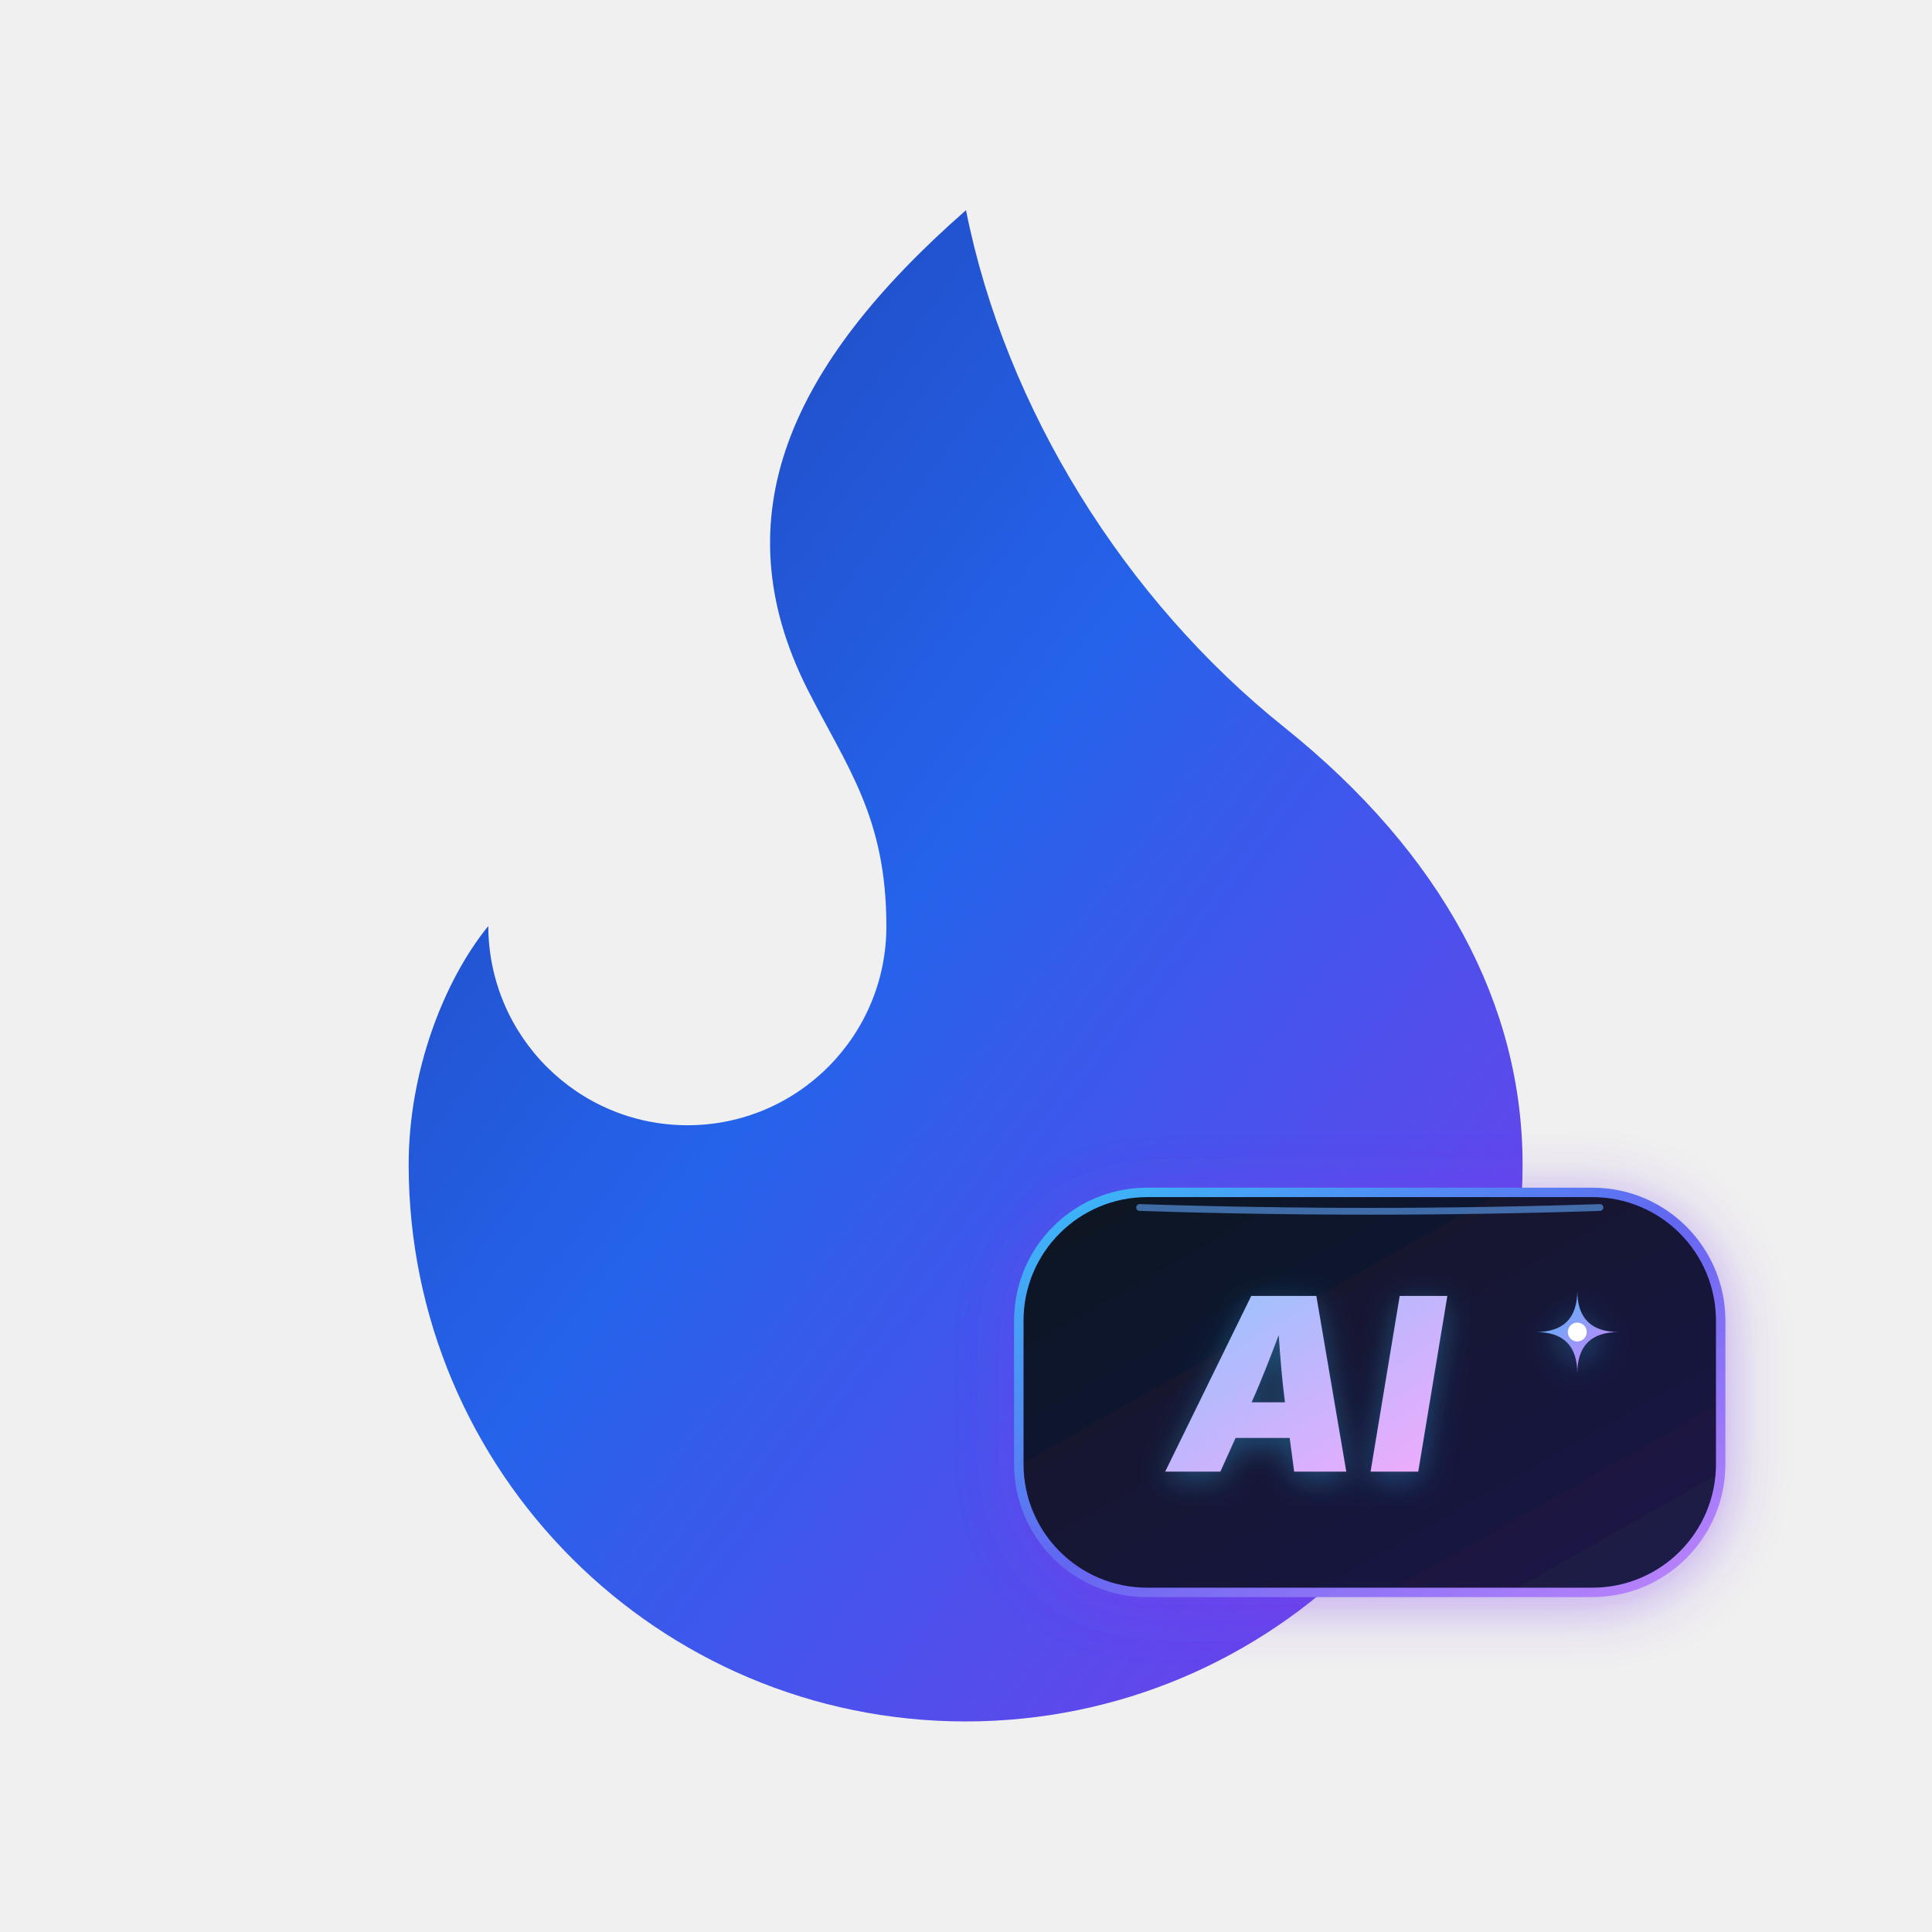
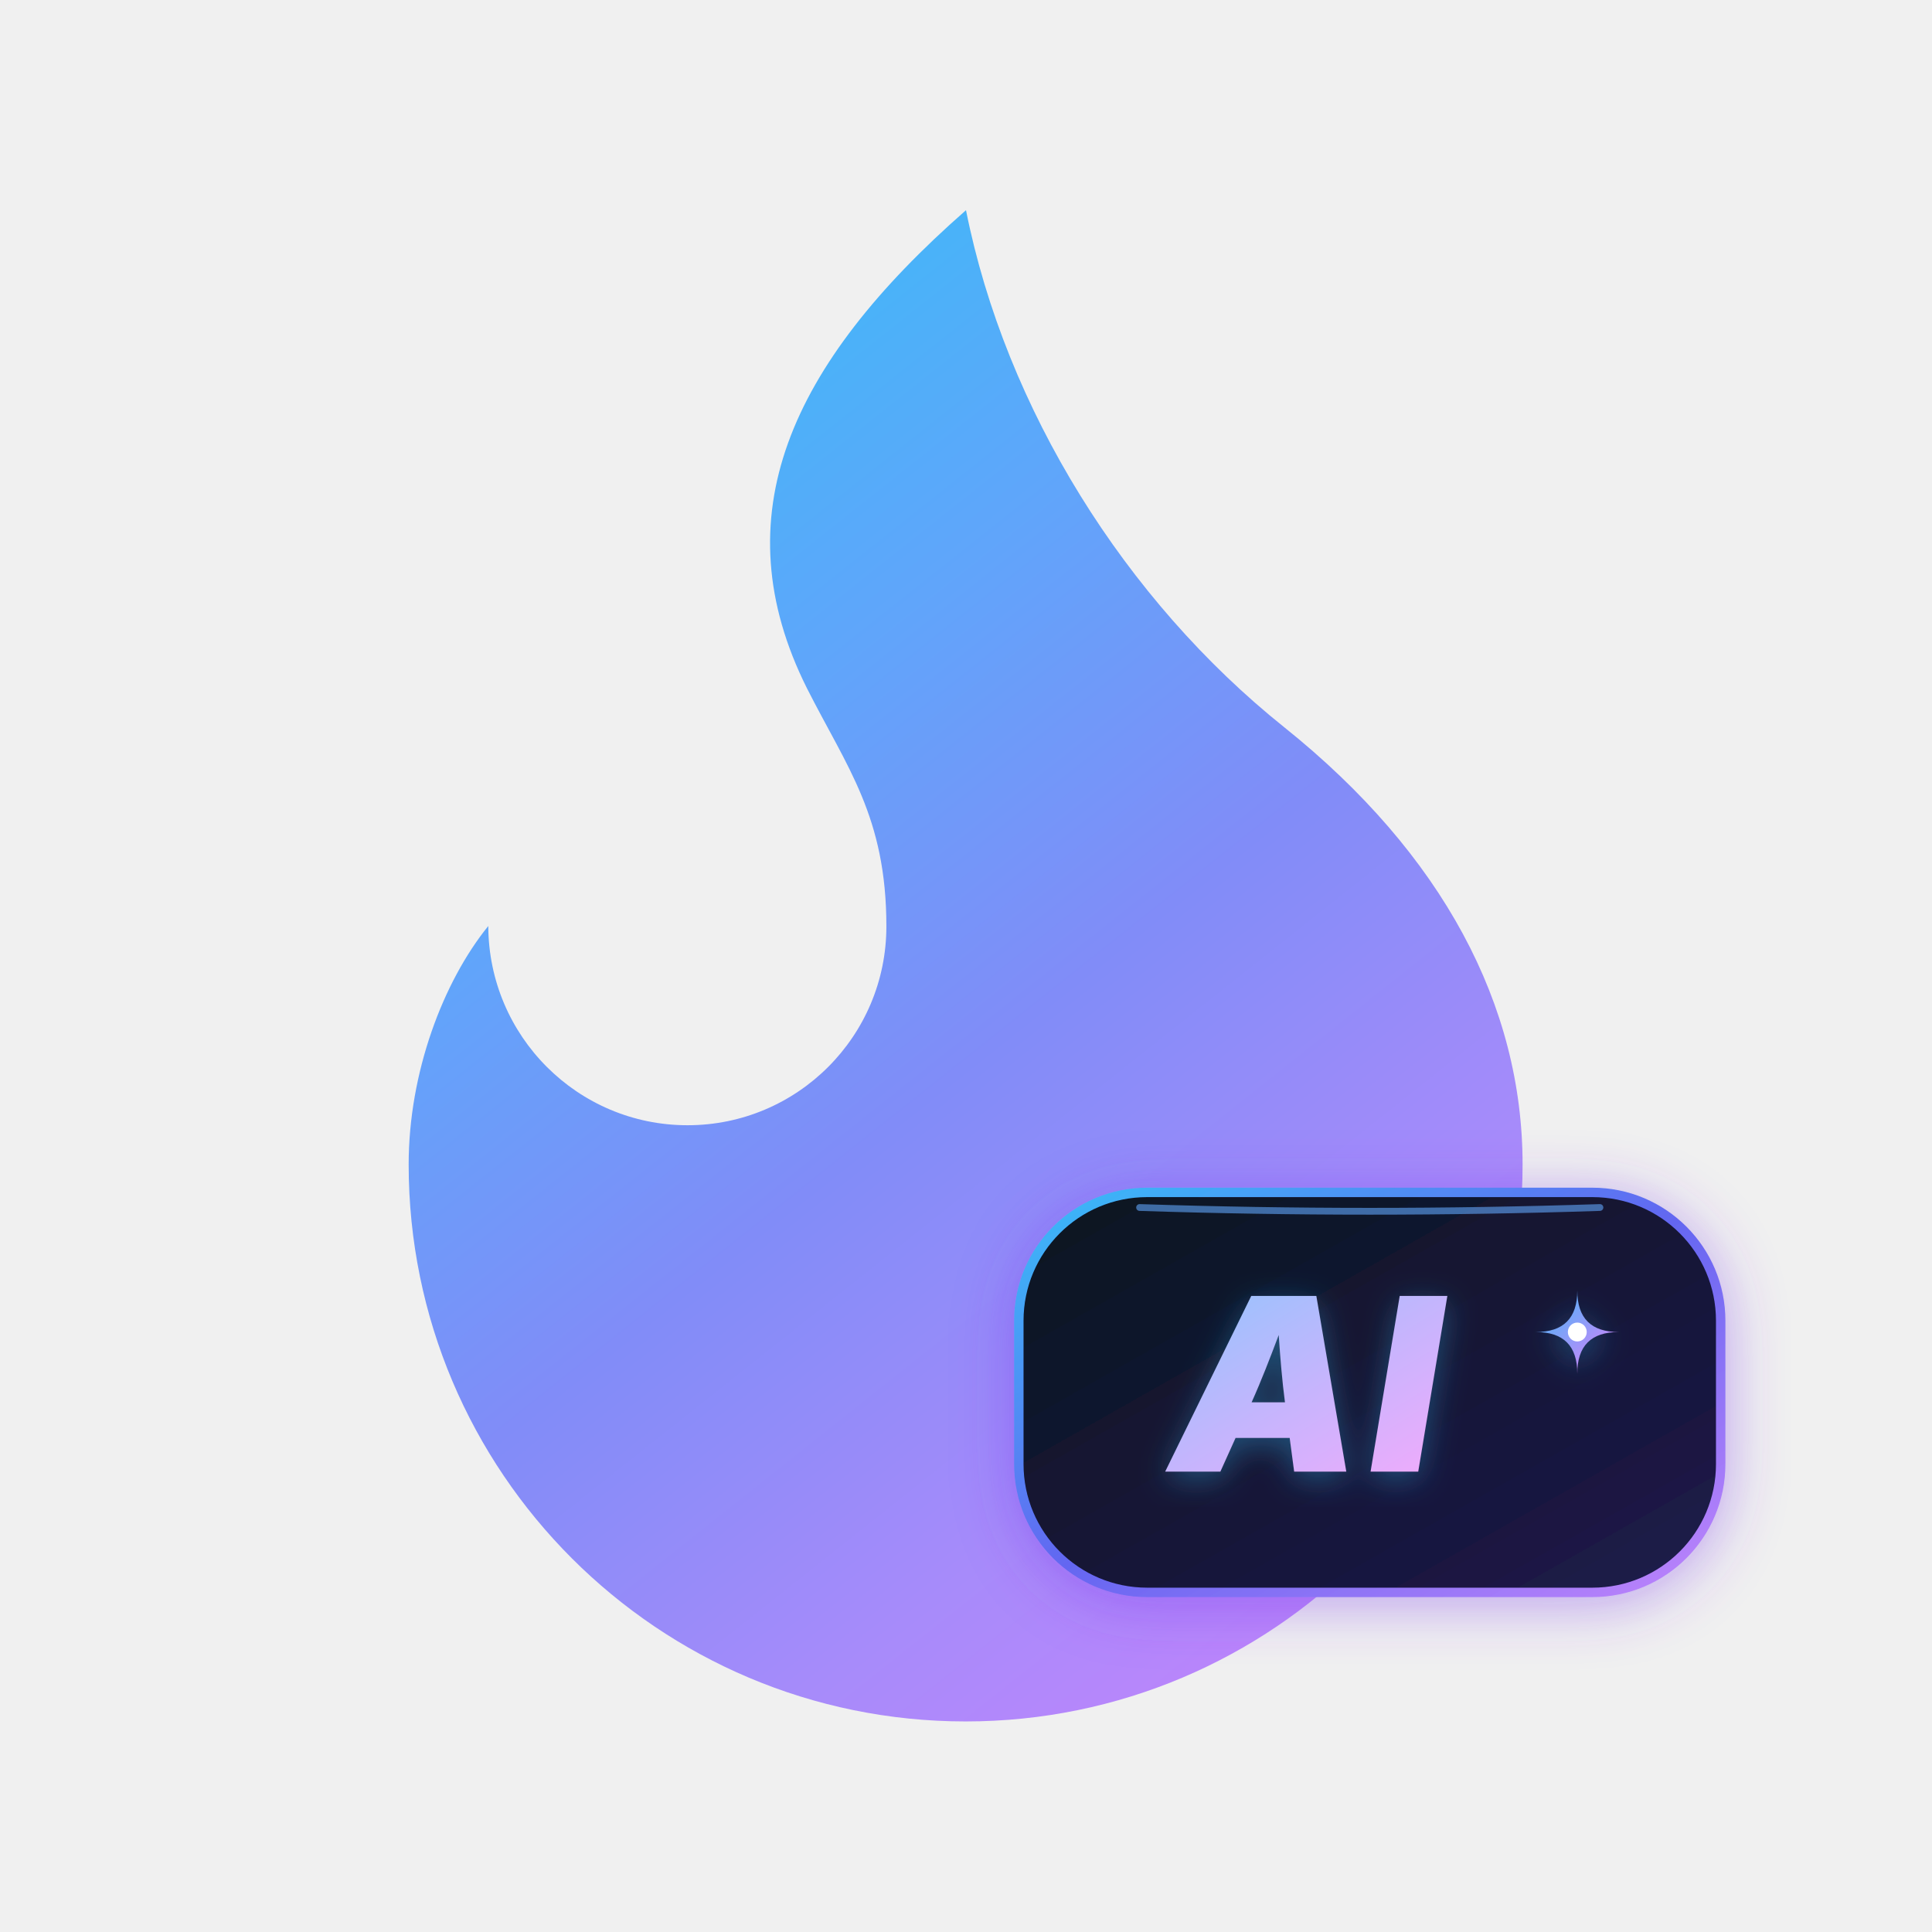
<svg xmlns="http://www.w3.org/2000/svg" version="1.1" id="buca-logo-dark-ai" viewBox="0 0 512 512" xml:space="preserve">
  <defs>
-     <linearGradient id="bucaLogoGradDark" x1="0%" y1="0%" x2="100%" y2="100%">
-       <stop offset="0%" stop-color="#1e40af" />
-       <stop offset="45%" stop-color="#2563eb" />
-       <stop offset="100%" stop-color="#7c3aed" />
+     <linearGradient id="bucaLogoGradDark" x1="20%" y1="0%" x2="80%" y2="100%">
+       <stop offset="0%" stop-color="#38bdf8" />
+       <stop offset="30%" stop-color="#60a5fa" />
+       <stop offset="55%" stop-color="#818cf8" />
+       <stop offset="80%" stop-color="#a78bfa" />
+       <stop offset="100%" stop-color="#c084fc" />
    </linearGradient>
    <linearGradient id="aiTextGradDark" x1="0%" y1="0%" x2="100%" y2="100%">
      <stop offset="0%" stop-color="#93c5fd" />
      <stop offset="50%" stop-color="#c4b5fd" />
      <stop offset="100%" stop-color="#f0abfc" />
    </linearGradient>
    <linearGradient id="aiCapsuleBorderDark" x1="0%" y1="0%" x2="100%" y2="100%">
      <stop offset="0%" stop-color="#38bdf8" />
      <stop offset="50%" stop-color="#6366f1" />
      <stop offset="100%" stop-color="#c084fc" />
    </linearGradient>
    <linearGradient id="aiCapsuleBgDark" x1="0%" y1="0%" x2="100%" y2="100%">
      <stop offset="0%" stop-color="#0b1120" />
      <stop offset="100%" stop-color="#1e1b4b" />
    </linearGradient>
    <filter id="aiCapsuleShadowDark" x="-30%" y="-30%" width="160%" height="160%" filterUnits="userSpaceOnUse">
      <feDropShadow dx="0" dy="12" stdDeviation="16" flood-color="#000000" flood-opacity="0.8" />
      <feDropShadow dx="0" dy="2" stdDeviation="8" flood-color="#7c3aed" flood-opacity="0.45" />
    </filter>
    <filter id="aiTextShadowDark" x="-20%" y="-20%" width="140%" height="140%">
      <feDropShadow dx="0" dy="2" stdDeviation="4" flood-color="#38bdf8" flood-opacity="0.35" />
    </filter>
    <linearGradient id="aiSparkGradDark" x1="0%" y1="0%" x2="100%" y2="100%">
      <stop offset="0%" stop-color="#38bdf8" />
      <stop offset="100%" stop-color="#e879f9" />
    </linearGradient>
  </defs>
  <path fill="url(#bucaLogoGradDark)" d="M182.2,298.2c29.1,0,52.7-23.6,52.7-52.7c0-29.1-10.5-42.2-21.1-63.2C191.2,137,209.1,96.8,256,55.7  c10.5,52.7,42.2,103.3,84.3,137s63.2,73.8,63.2,115.9c0,81.5-66.1,147.6-147.6,147.6s-147.6-66.1-147.6-147.6  c0-24.3,9.1-48.4,21.1-63.2C129.5,274.6,153.1,298.2,182.2,298.2z" />
  <g transform="translate(270, 316)">
    <rect x="0" y="0" width="186" height="106" rx="34" ry="34" fill="url(#aiCapsuleBgDark)" stroke="url(#aiCapsuleBorderDark)" stroke-width="2.5" filter="url(#aiCapsuleShadowDark)" />
    <path d="M 32 4 Q 93 6 154 4" stroke="#60a5fa" stroke-width="1.8" stroke-linecap="round" fill="none" opacity="0.6" />
    <text x="76" y="74" font-family="system-ui, -apple-system, 'Inter', 'Segoe UI', sans-serif" font-weight="900" font-style="italic" font-size="64" letter-spacing="2" text-anchor="middle" fill="url(#aiTextGradDark)" filter="url(#aiTextShadowDark)">AI</text>
    <path d="M 148 26 Q 148 37 159 37 Q 148 37 148 48 Q 148 37 137 37 Q 148 37 148 26 Z" fill="url(#aiSparkGradDark)" filter="url(#aiTextShadowDark)" />
    <circle cx="148" cy="37" r="2.5" fill="#ffffff" />
  </g>
</svg>
